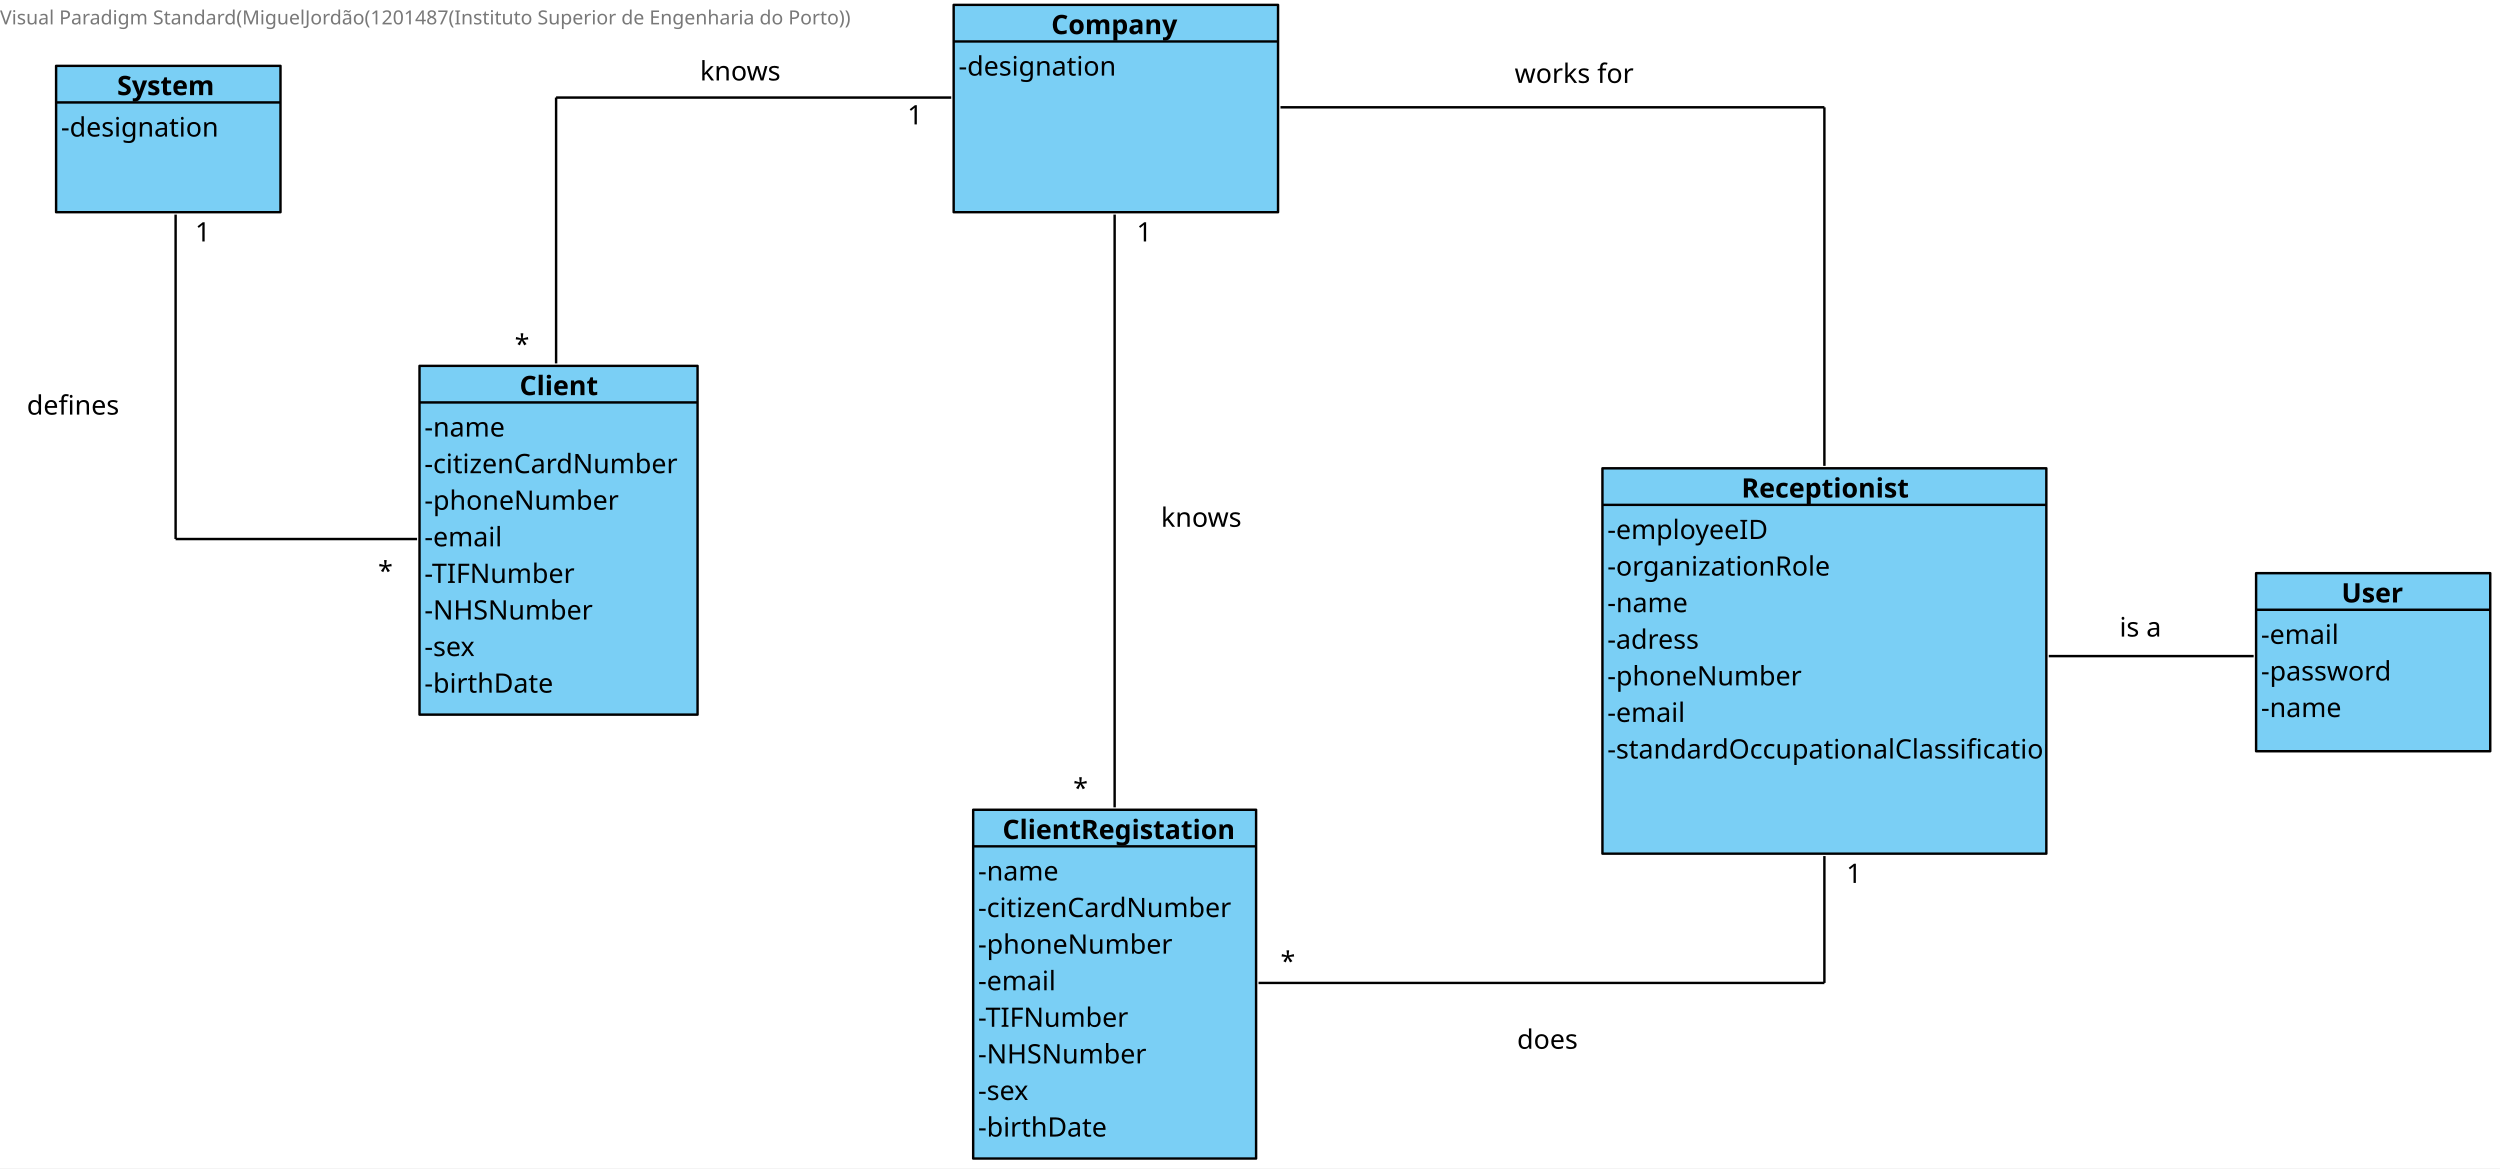
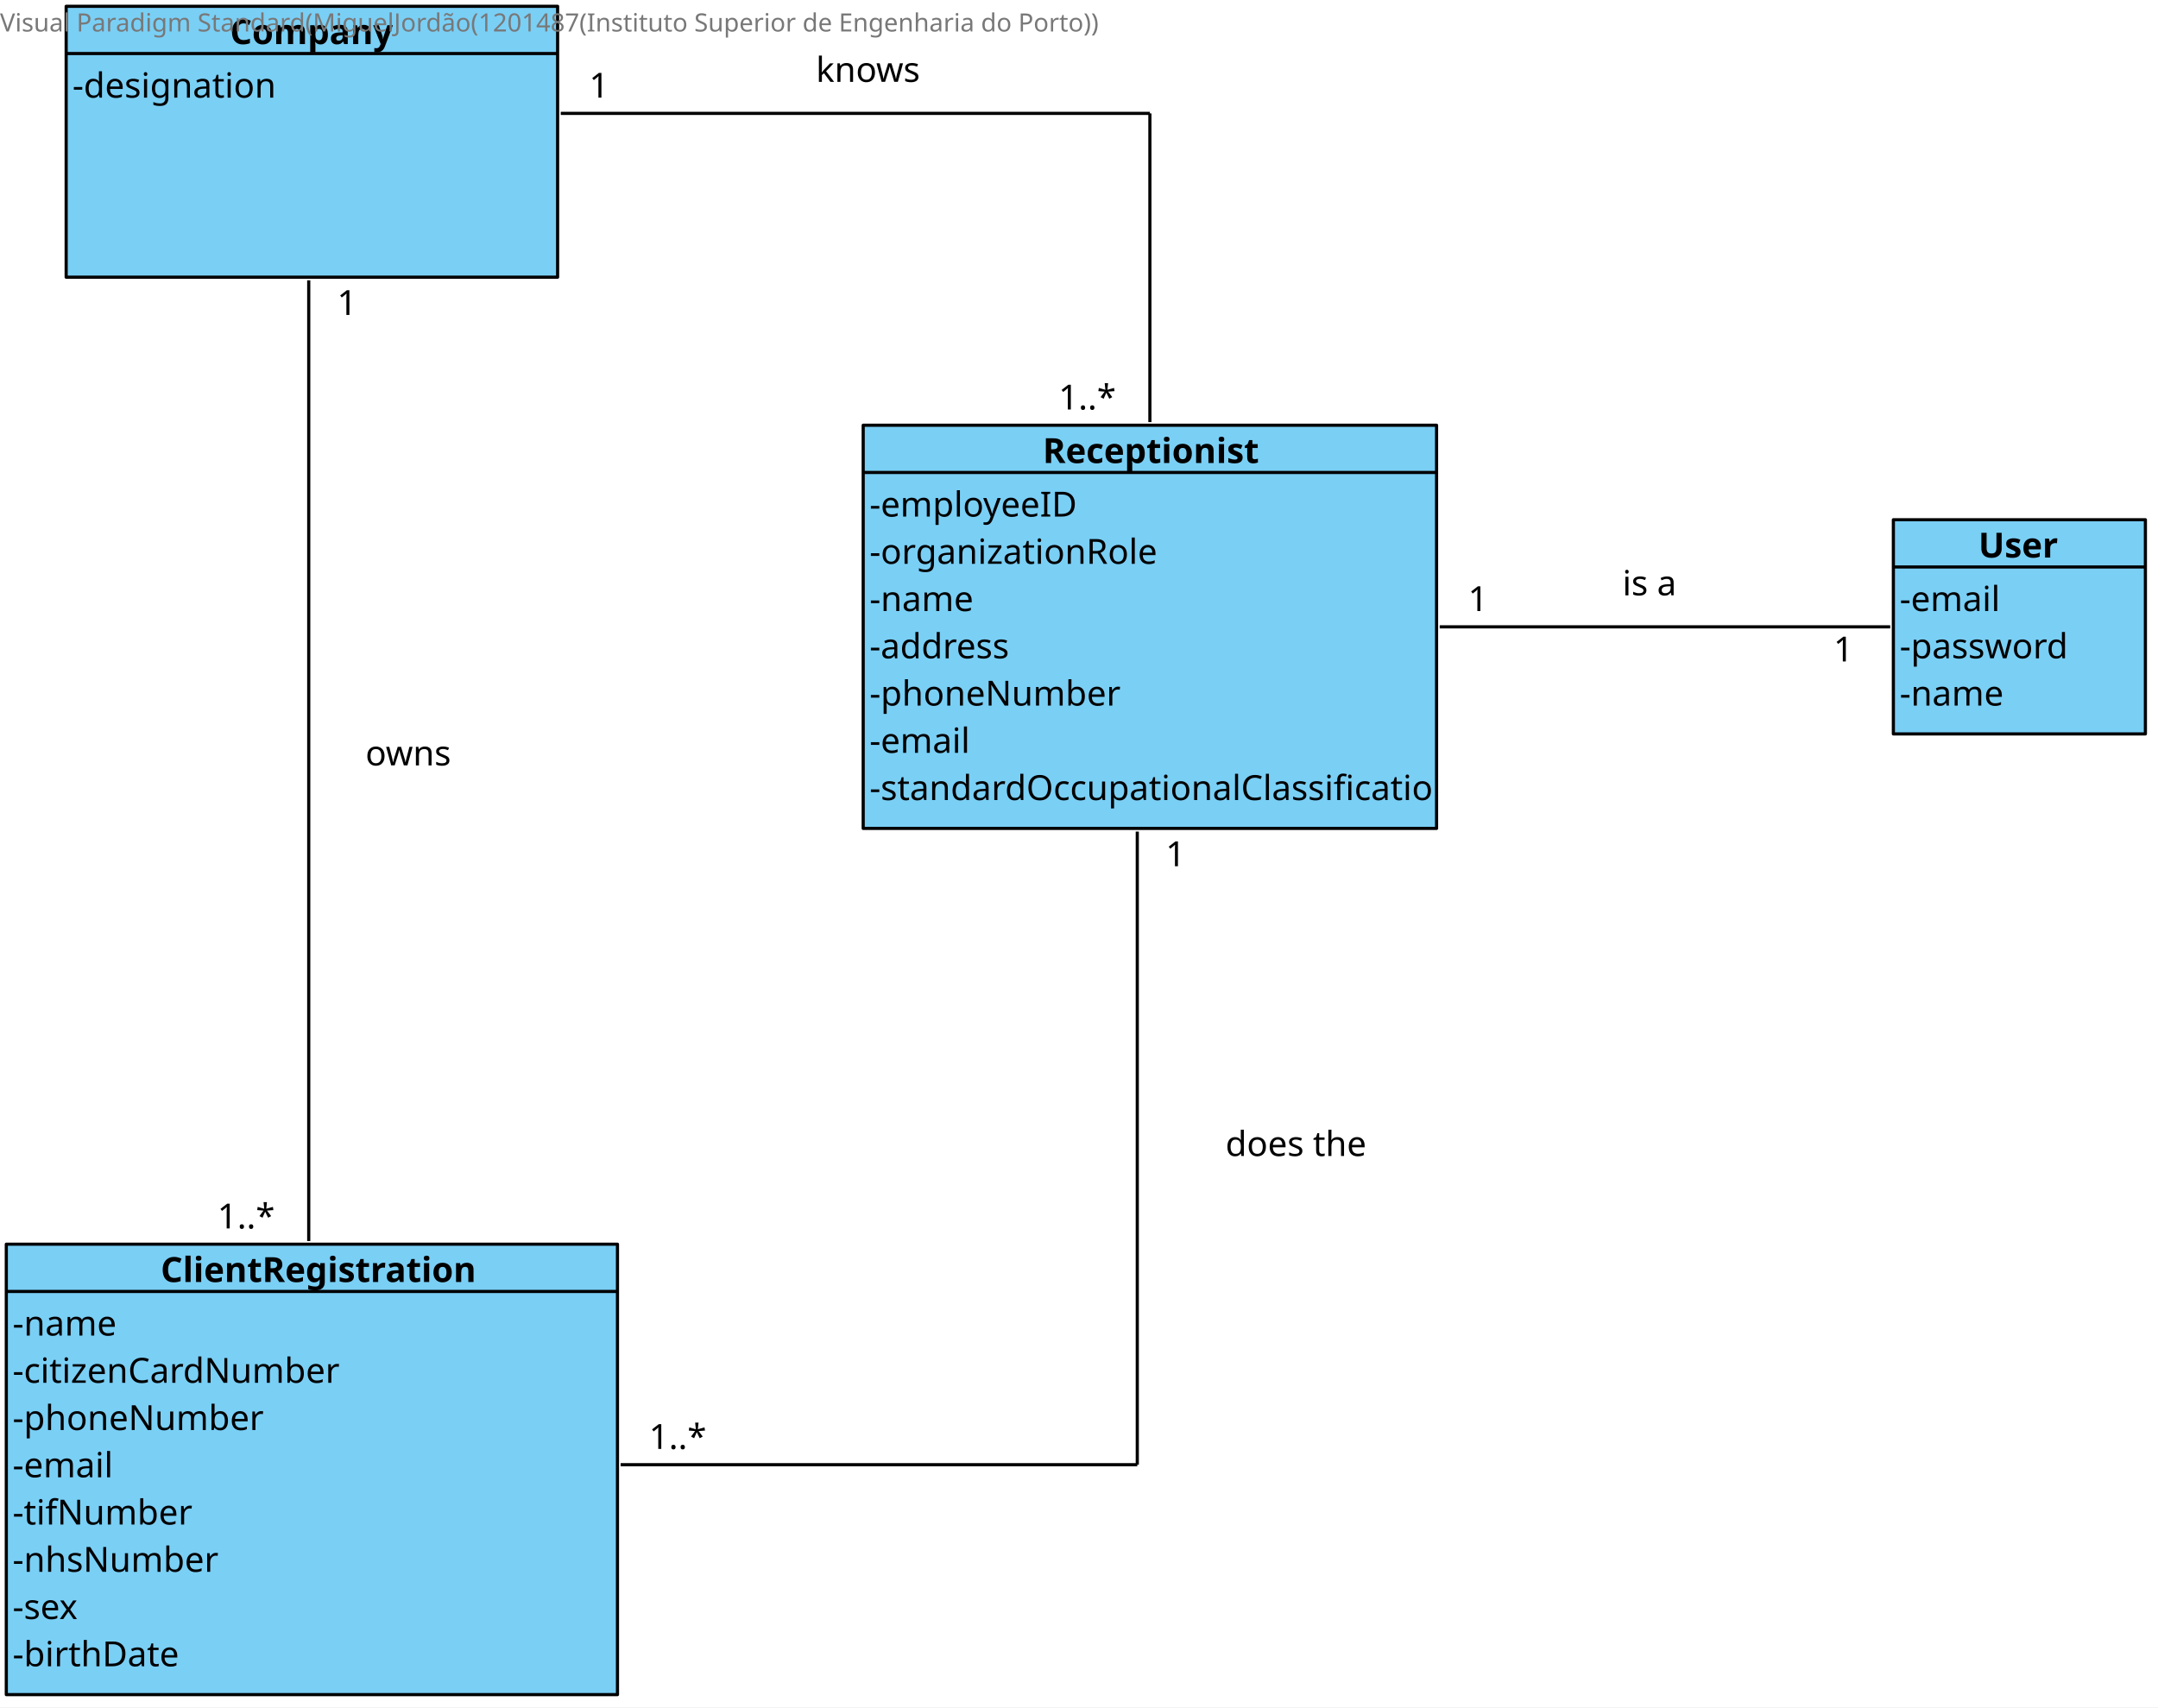
- <svg xmlns="http://www.w3.org/2000/svg" fill-opacity="0" color-rendering="auto" color-interpolation="auto" text-rendering="auto" stroke="rgb(0,0,0)" stroke-linecap="square" width="1025" stroke-miterlimit="10" shape-rendering="auto" stroke-opacity="0" fill="rgb(0,0,0)" stroke-dasharray="none" font-weight="normal" stroke-width="1" height="479" font-family="'Dialog'" font-style="normal" stroke-linejoin="miter" font-size="12px" stroke-dashoffset="0" image-rendering="auto">
+ <svg xmlns="http://www.w3.org/2000/svg" fill-opacity="0" color-rendering="auto" color-interpolation="auto" text-rendering="auto" stroke="rgb(0,0,0)" stroke-linecap="square" width="685" stroke-miterlimit="10" shape-rendering="auto" stroke-opacity="0" fill="rgb(0,0,0)" stroke-dasharray="none" font-weight="normal" stroke-width="1" height="542" font-family="'Dialog'" font-style="normal" stroke-linejoin="miter" font-size="12px" stroke-dashoffset="0" image-rendering="auto">
  <defs id="genericDefs" />
  <g>
    <defs id="defs1">
      <clipPath clipPathUnits="userSpaceOnUse" id="clipPath1">
-         <path d="M-7 -7 L144 -7 L144 96 L-7 96 L-7 -7 Z" />
+         <path d="M-7 -7 L167 -7 L167 97 L-7 97 L-7 -7 Z" />
      </clipPath>
      <clipPath clipPathUnits="userSpaceOnUse" id="clipPath2">
-         <path d="M0 0 L0 70 L133 70 L133 0 Z" />
+         <path d="M0 0 L0 71 L156 71 L156 0 Z" />
      </clipPath>
      <clipPath clipPathUnits="userSpaceOnUse" id="clipPath3">
-         <path d="M0 0 L0 15 L133 15 L133 0 Z" />
+         <path d="M0 0 L0 15 L156 15 L156 0 Z" />
      </clipPath>
      <clipPath clipPathUnits="userSpaceOnUse" id="clipPath4">
-         <path d="M-7 -7 L193 -7 L193 169 L-7 169 L-7 -7 Z" />
+         <path d="M-7 -7 L205 -7 L205 154 L-7 154 L-7 -7 Z" />
      </clipPath>
      <clipPath clipPathUnits="userSpaceOnUse" id="clipPath5">
-         <path d="M0 0 L0 143 L182 143 L182 0 Z" />
+         <path d="M0 0 L0 128 L194 128 L194 0 Z" />
      </clipPath>
      <clipPath clipPathUnits="userSpaceOnUse" id="clipPath6">
+         <path d="M0 0 L0 15 L194 15 L194 0 Z" />
+       </clipPath>
+       <clipPath clipPathUnits="userSpaceOnUse" id="clipPath7">
+         <path d="M-7 -7 L193 -7 L193 139 L-7 139 L-7 -7 Z" />
+       </clipPath>
+       <clipPath clipPathUnits="userSpaceOnUse" id="clipPath8">
+         <path d="M0 0 L0 113 L182 113 L182 0 Z" />
+       </clipPath>
+       <clipPath clipPathUnits="userSpaceOnUse" id="clipPath9">
        <path d="M0 0 L0 15 L182 15 L182 0 Z" />
      </clipPath>
-       <clipPath clipPathUnits="userSpaceOnUse" id="clipPath7">
-         <path d="M-7 -7 L107 -7 L107 84 L-7 84 L-7 -7 Z" />
-       </clipPath>
-       <clipPath clipPathUnits="userSpaceOnUse" id="clipPath8">
-         <path d="M0 0 L0 58 L96 58 L96 0 Z" />
-       </clipPath>
-       <clipPath clipPathUnits="userSpaceOnUse" id="clipPath9">
-         <path d="M0 0 L0 15 L96 15 L96 0 Z" />
-       </clipPath>
      <clipPath clipPathUnits="userSpaceOnUse" id="clipPath10">
-         <path d="M-7 -7 L103 -7 L103 71 L-7 71 L-7 -7 Z" />
+         <path d="M-7 -7 L91 -7 L91 79 L-7 79 L-7 -7 Z" />
      </clipPath>
      <clipPath clipPathUnits="userSpaceOnUse" id="clipPath11">
-         <path d="M0 0 L0 45 L92 45 L92 0 Z" />
+         <path d="M0 0 L0 53 L80 53 L80 0 Z" />
      </clipPath>
      <clipPath clipPathUnits="userSpaceOnUse" id="clipPath12">
-         <path d="M0 0 L0 15 L92 15 L92 0 Z" />
+         <path d="M0 0 L0 15 L80 15 L80 0 Z" />
      </clipPath>
      <clipPath clipPathUnits="userSpaceOnUse" id="clipPath13">
-         <path d="M-7 -7 L125 -7 L125 154 L-7 154 L-7 -7 Z" />
+         <path d="M-7 -7 L38 -7 L38 26 L-7 26 L-7 -7 Z" />
      </clipPath>
      <clipPath clipPathUnits="userSpaceOnUse" id="clipPath14">
-         <path d="M0 0 L0 128 L114 128 L114 0 Z" />
+         <path d="M0 0 L0 15 L27 15 L27 0 Z" />
      </clipPath>
      <clipPath clipPathUnits="userSpaceOnUse" id="clipPath15">
-         <path d="M0 0 L0 15 L114 15 L114 0 Z" />
+         <path d="M-7 -7 L48 -7 L48 26 L-7 26 L-7 -7 Z" />
      </clipPath>
      <clipPath clipPathUnits="userSpaceOnUse" id="clipPath16">
-         <path d="M-7 -7 L127 -7 L127 154 L-7 154 L-7 -7 Z" />
+         <path d="M0 0 L0 15 L37 15 L37 0 Z" />
      </clipPath>
      <clipPath clipPathUnits="userSpaceOnUse" id="clipPath17">
-         <path d="M0 0 L0 128 L116 128 L116 0 Z" />
+         <path d="M0 0 L291 0 L291 202 L0 202 L0 0 Z" />
      </clipPath>
      <clipPath clipPathUnits="userSpaceOnUse" id="clipPath18">
-         <path d="M0 0 L0 15 L116 15 L116 0 Z" />
+         <path d="M174 28 L174 43 L122 43 L122 28 ZM0 0 L0 202 L291 202 L291 0 Z" />
      </clipPath>
      <clipPath clipPathUnits="userSpaceOnUse" id="clipPath19">
-         <path d="M-7 -7 L38 -7 L38 26 L-7 26 L-7 -7 Z" />
+         <path d="M0 0 L247 0 L247 104 L0 104 L0 0 Z" />
      </clipPath>
      <clipPath clipPathUnits="userSpaceOnUse" id="clipPath20">
-         <path d="M0 0 L0 15 L27 15 L27 0 Z" />
+         <path d="M137 28 L137 43 L99 43 L99 28 ZM0 0 L0 104 L247 104 L247 0 Z" />
      </clipPath>
      <clipPath clipPathUnits="userSpaceOnUse" id="clipPath21">
-         <path d="M-7 -7 L36 -7 L36 26 L-7 26 L-7 -7 Z" />
+         <path d="M0 0 L104 0 L104 409 L0 409 L0 0 Z" />
      </clipPath>
      <clipPath clipPathUnits="userSpaceOnUse" id="clipPath22">
-         <path d="M0 0 L0 15 L25 15 L25 0 Z" />
+         <path d="M0 0 L0 409 L104 409 L104 207 L58 207 L58 192 L104 192 L104 0 Z" />
      </clipPath>
      <clipPath clipPathUnits="userSpaceOnUse" id="clipPath23">
-         <path d="M0 0 L188 0 L188 104 L0 104 L0 0 Z" />
+         <path d="M0 0 L268 0 L268 305 L0 305 L0 0 Z" />
      </clipPath>
      <clipPath clipPathUnits="userSpaceOnUse" id="clipPath24">
-         <path d="M108 30 L108 45 L70 45 L70 30 ZM0 0 L0 104 L188 104 L188 0 Z" />
+         <path d="M0 0 L0 17 L5 17 L5 32 L0 32 L0 305 L268 305 L268 156 L233 156 L233 141 L268 141 L268 0 Z" />
      </clipPath>
      <clipPath clipPathUnits="userSpaceOnUse" id="clipPath25">
-         <path d="M0 0 L327 0 L327 251 L0 251 L0 0 Z" />
+         <path d="M-63 -15 L126 -15 L126 30 L-63 30 L-63 -15 Z" />
      </clipPath>
      <clipPath clipPathUnits="userSpaceOnUse" id="clipPath26">
-         <path d="M201 28 L201 43 L136 43 L136 28 ZM0 0 L0 210 L44 210 L44 225 L0 225 L0 251 L327 251 L327 0 Z" />
+         <path d="M-46 -15 L92 -15 L92 30 L-46 30 L-46 -15 Z" />
      </clipPath>
      <clipPath clipPathUnits="userSpaceOnUse" id="clipPath27">
-         <path d="M0 0 L203 0 L203 237 L0 237 L0 0 Z" />
+         <path d="M-38 -15 L76 -15 L76 30 L-38 30 L-38 -15 Z" />
      </clipPath>
      <clipPath clipPathUnits="userSpaceOnUse" id="clipPath28">
-         <path d="M0 0 L0 120 L36 120 L36 135 L0 135 L0 237 L203 237 L203 0 Z" />
-       </clipPath>
-       <clipPath clipPathUnits="userSpaceOnUse" id="clipPath29">
-         <path d="M0 0 L266 0 L266 213 L0 213 L0 0 Z" />
-       </clipPath>
-       <clipPath clipPathUnits="userSpaceOnUse" id="clipPath30">
-         <path d="M152 31 L152 46 L100 46 L100 31 ZM0 0 L0 213 L266 213 L266 0 Z" />
-       </clipPath>
-       <clipPath clipPathUnits="userSpaceOnUse" id="clipPath31">
-         <path d="M0 0 L104 0 L104 347 L0 347 L0 0 Z" />
-       </clipPath>
-       <clipPath clipPathUnits="userSpaceOnUse" id="clipPath32">
-         <path d="M0 0 L0 347 L104 347 L104 181 L60 181 L60 166 L104 166 L104 0 Z" />
-       </clipPath>
-       <clipPath clipPathUnits="userSpaceOnUse" id="clipPath33">
-         <path d="M0 0 L336 0 L336 156 L0 156 L0 0 Z" />
-       </clipPath>
-       <clipPath clipPathUnits="userSpaceOnUse" id="clipPath34">
-         <path d="M190 117 L190 132 L146 132 L146 117 ZM0 0 L0 156 L336 156 L336 0 Z" />
-       </clipPath>
-       <clipPath clipPathUnits="userSpaceOnUse" id="clipPath35">
-         <path d="M-44 -15 L88 -15 L88 30 L-44 30 L-44 -15 Z" />
-       </clipPath>
-       <clipPath clipPathUnits="userSpaceOnUse" id="clipPath36">
        <path d="M-52 -15 L104 -15 L104 30 L-52 30 L-52 -15 Z" />
-       </clipPath>
-       <clipPath clipPathUnits="userSpaceOnUse" id="clipPath37">
-         <path d="M-56 -15 L112 -15 L112 30 L-56 30 L-56 -15 Z" />
-       </clipPath>
-       <clipPath clipPathUnits="userSpaceOnUse" id="clipPath38">
-         <path d="M-65 -15 L130 -15 L130 30 L-65 30 L-65 -15 Z" />
-       </clipPath>
-       <clipPath clipPathUnits="userSpaceOnUse" id="clipPath39">
-         <path d="M-38 -15 L76 -15 L76 30 L-38 30 L-38 -15 Z" />
      </clipPath>
    </defs>
    <g fill="white" text-rendering="geometricPrecision" fill-opacity="1" stroke-opacity="1" stroke="white">
-       <rect x="0" width="1025" height="479" y="0" stroke="none" />
-     </g>
-     <g font-size="11px" transform="translate(391,2)" fill-opacity="1" fill="rgb(122,207,245)" text-rendering="geometricPrecision" image-rendering="optimizeQuality" font-family="sans-serif" stroke="rgb(122,207,245)" font-weight="bold" stroke-opacity="1">
-       <rect x="0" width="133" height="85" y="0" clip-path="url(#clipPath1)" stroke="none" />
-     </g>
-     <g fill-opacity="1" text-rendering="geometricPrecision" stroke="black" stroke-linecap="butt" transform="translate(391,2)" stroke-miterlimit="0" stroke-opacity="1" fill="black" font-weight="bold" font-family="sans-serif" stroke-linejoin="round" font-size="11px" image-rendering="optimizeQuality">
-       <rect fill="none" x="0" width="133" height="85" y="0" clip-path="url(#clipPath1)" />
-       <line y2="15" fill="none" x1="0" clip-path="url(#clipPath1)" x2="133" y1="15" />
-     </g>
-     <g font-size="11px" transform="matrix(1,0,0,1,391,17)" fill-opacity="1" fill="black" text-rendering="geometricPrecision" image-rendering="optimizeQuality" font-family="sans-serif" stroke="black" stroke-opacity="1">
+       <rect x="0" width="685" height="542" y="0" stroke="none" />
+     </g>
+     <g font-size="11px" transform="translate(21,2)" fill-opacity="1" fill="rgb(122,207,245)" text-rendering="geometricPrecision" image-rendering="optimizeQuality" font-family="sans-serif" stroke="rgb(122,207,245)" font-weight="bold" stroke-opacity="1">
+       <rect x="0" width="156" height="86" y="0" clip-path="url(#clipPath1)" stroke="none" />
+     </g>
+     <g fill-opacity="1" text-rendering="geometricPrecision" stroke="black" stroke-linecap="butt" transform="translate(21,2)" stroke-miterlimit="0" stroke-opacity="1" fill="black" font-weight="bold" font-family="sans-serif" stroke-linejoin="round" font-size="11px" image-rendering="optimizeQuality">
+       <rect fill="none" x="0" width="156" height="86" y="0" clip-path="url(#clipPath1)" />
+       <line y2="15" fill="none" x1="0" clip-path="url(#clipPath1)" x2="156" y1="15" />
+     </g>
+     <g font-size="11px" transform="matrix(1,0,0,1,21,17)" fill-opacity="1" fill="black" text-rendering="geometricPrecision" image-rendering="optimizeQuality" font-family="sans-serif" stroke="black" stroke-opacity="1">
      <text x="2" xml:space="preserve" y="14" clip-path="url(#clipPath2)" stroke="none">-designation</text>
    </g>
-     <g font-size="11px" transform="translate(391,2)" fill-opacity="1" fill="black" text-rendering="geometricPrecision" image-rendering="optimizeQuality" font-family="sans-serif" stroke="black" font-weight="bold" stroke-opacity="1">
-       <text x="40" xml:space="preserve" y="12" clip-path="url(#clipPath3)" stroke="none">Company</text>
-     </g>
-     <g font-size="11px" transform="translate(657,192)" fill-opacity="1" fill="rgb(122,207,245)" text-rendering="geometricPrecision" image-rendering="optimizeQuality" font-family="sans-serif" stroke="rgb(122,207,245)" font-weight="bold" stroke-opacity="1">
-       <rect x="0" width="182" height="158" y="0" clip-path="url(#clipPath4)" stroke="none" />
-     </g>
-     <g fill-opacity="1" text-rendering="geometricPrecision" stroke="black" stroke-linecap="butt" transform="translate(657,192)" stroke-miterlimit="0" stroke-opacity="1" fill="black" font-weight="bold" font-family="sans-serif" stroke-linejoin="round" font-size="11px" image-rendering="optimizeQuality">
-       <rect fill="none" x="0" width="182" height="158" y="0" clip-path="url(#clipPath4)" />
-       <line y2="15" fill="none" x1="0" clip-path="url(#clipPath4)" x2="182" y1="15" />
-     </g>
-     <g font-size="11px" transform="matrix(1,0,0,1,657,207)" fill-opacity="1" fill="black" text-rendering="geometricPrecision" image-rendering="optimizeQuality" font-family="sans-serif" stroke="black" stroke-opacity="1">
-       <text x="2" xml:space="preserve" y="14" clip-path="url(#clipPath5)" stroke="none">-employeeID</text>
-     </g>
-     <g font-size="11px" transform="matrix(1,0,0,1,657,207)" fill-opacity="1" fill="black" text-rendering="geometricPrecision" image-rendering="optimizeQuality" font-family="sans-serif" stroke="black" stroke-opacity="1">
-       <text x="2" xml:space="preserve" y="29" clip-path="url(#clipPath5)" stroke="none">-organizationRole</text>
-     </g>
-     <g font-size="11px" transform="matrix(1,0,0,1,657,207)" fill-opacity="1" fill="black" text-rendering="geometricPrecision" image-rendering="optimizeQuality" font-family="sans-serif" stroke="black" stroke-opacity="1">
-       <text x="2" xml:space="preserve" y="44" clip-path="url(#clipPath5)" stroke="none">-name</text>
-     </g>
-     <g font-size="11px" transform="matrix(1,0,0,1,657,207)" fill-opacity="1" fill="black" text-rendering="geometricPrecision" image-rendering="optimizeQuality" font-family="sans-serif" stroke="black" stroke-opacity="1">
-       <text x="2" xml:space="preserve" y="59" clip-path="url(#clipPath5)" stroke="none">-adress</text>
-     </g>
-     <g font-size="11px" transform="matrix(1,0,0,1,657,207)" fill-opacity="1" fill="black" text-rendering="geometricPrecision" image-rendering="optimizeQuality" font-family="sans-serif" stroke="black" stroke-opacity="1">
-       <text x="2" xml:space="preserve" y="74" clip-path="url(#clipPath5)" stroke="none">-phoneNumber</text>
-     </g>
-     <g font-size="11px" transform="matrix(1,0,0,1,657,207)" fill-opacity="1" fill="black" text-rendering="geometricPrecision" image-rendering="optimizeQuality" font-family="sans-serif" stroke="black" stroke-opacity="1">
-       <text x="2" xml:space="preserve" y="89" clip-path="url(#clipPath5)" stroke="none">-email</text>
-     </g>
-     <g font-size="11px" transform="matrix(1,0,0,1,657,207)" fill-opacity="1" fill="black" text-rendering="geometricPrecision" image-rendering="optimizeQuality" font-family="sans-serif" stroke="black" stroke-opacity="1">
-       <text x="2" xml:space="preserve" y="104" clip-path="url(#clipPath5)" stroke="none">-standardOccupationalClassification</text>
-     </g>
-     <g font-size="11px" transform="translate(657,192)" fill-opacity="1" fill="black" text-rendering="geometricPrecision" image-rendering="optimizeQuality" font-family="sans-serif" stroke="black" font-weight="bold" stroke-opacity="1">
-       <text x="57" xml:space="preserve" y="12" clip-path="url(#clipPath6)" stroke="none">Receptionist</text>
-     </g>
-     <g font-size="11px" transform="translate(925,235)" fill-opacity="1" fill="rgb(122,207,245)" text-rendering="geometricPrecision" image-rendering="optimizeQuality" font-family="sans-serif" stroke="rgb(122,207,245)" font-weight="bold" stroke-opacity="1">
-       <rect x="0" width="96" height="73" y="0" clip-path="url(#clipPath7)" stroke="none" />
-     </g>
-     <g fill-opacity="1" text-rendering="geometricPrecision" stroke="black" stroke-linecap="butt" transform="translate(925,235)" stroke-miterlimit="0" stroke-opacity="1" fill="black" font-weight="bold" font-family="sans-serif" stroke-linejoin="round" font-size="11px" image-rendering="optimizeQuality">
-       <rect fill="none" x="0" width="96" height="73" y="0" clip-path="url(#clipPath7)" />
-       <line y2="15" fill="none" x1="0" clip-path="url(#clipPath7)" x2="96" y1="15" />
-     </g>
-     <g font-size="11px" transform="matrix(1,0,0,1,925,250)" fill-opacity="1" fill="black" text-rendering="geometricPrecision" image-rendering="optimizeQuality" font-family="sans-serif" stroke="black" stroke-opacity="1">
-       <text x="2" xml:space="preserve" y="14" clip-path="url(#clipPath8)" stroke="none">-email</text>
-     </g>
-     <g font-size="11px" transform="matrix(1,0,0,1,925,250)" fill-opacity="1" fill="black" text-rendering="geometricPrecision" image-rendering="optimizeQuality" font-family="sans-serif" stroke="black" stroke-opacity="1">
-       <text x="2" xml:space="preserve" y="29" clip-path="url(#clipPath8)" stroke="none">-password</text>
-     </g>
-     <g font-size="11px" transform="matrix(1,0,0,1,925,250)" fill-opacity="1" fill="black" text-rendering="geometricPrecision" image-rendering="optimizeQuality" font-family="sans-serif" stroke="black" stroke-opacity="1">
+     <g font-size="11px" transform="translate(21,2)" fill-opacity="1" fill="black" text-rendering="geometricPrecision" image-rendering="optimizeQuality" font-family="sans-serif" stroke="black" font-weight="bold" stroke-opacity="1">
+       <text x="52" xml:space="preserve" y="12" clip-path="url(#clipPath3)" stroke="none">Company</text>
+     </g>
+     <g font-size="11px" transform="translate(2,395)" fill-opacity="1" fill="rgb(122,207,245)" text-rendering="geometricPrecision" image-rendering="optimizeQuality" font-family="sans-serif" stroke="rgb(122,207,245)" font-weight="bold" stroke-opacity="1">
+       <rect x="0" width="194" height="143" y="0" clip-path="url(#clipPath4)" stroke="none" />
+     </g>
+     <g fill-opacity="1" text-rendering="geometricPrecision" stroke="black" stroke-linecap="butt" transform="translate(2,395)" stroke-miterlimit="0" stroke-opacity="1" fill="black" font-weight="bold" font-family="sans-serif" stroke-linejoin="round" font-size="11px" image-rendering="optimizeQuality">
+       <rect fill="none" x="0" width="194" height="143" y="0" clip-path="url(#clipPath4)" />
+       <line y2="15" fill="none" x1="0" clip-path="url(#clipPath4)" x2="194" y1="15" />
+     </g>
+     <g font-size="11px" transform="matrix(1,0,0,1,2,410)" fill-opacity="1" fill="black" text-rendering="geometricPrecision" image-rendering="optimizeQuality" font-family="sans-serif" stroke="black" stroke-opacity="1">
+       <text x="2" xml:space="preserve" y="14" clip-path="url(#clipPath5)" stroke="none">-name</text>
+     </g>
+     <g font-size="11px" transform="matrix(1,0,0,1,2,410)" fill-opacity="1" fill="black" text-rendering="geometricPrecision" image-rendering="optimizeQuality" font-family="sans-serif" stroke="black" stroke-opacity="1">
+       <text x="2" xml:space="preserve" y="29" clip-path="url(#clipPath5)" stroke="none">-citizenCardNumber</text>
+     </g>
+     <g font-size="11px" transform="matrix(1,0,0,1,2,410)" fill-opacity="1" fill="black" text-rendering="geometricPrecision" image-rendering="optimizeQuality" font-family="sans-serif" stroke="black" stroke-opacity="1">
+       <text x="2" xml:space="preserve" y="44" clip-path="url(#clipPath5)" stroke="none">-phoneNumber</text>
+     </g>
+     <g font-size="11px" transform="matrix(1,0,0,1,2,410)" fill-opacity="1" fill="black" text-rendering="geometricPrecision" image-rendering="optimizeQuality" font-family="sans-serif" stroke="black" stroke-opacity="1">
+       <text x="2" xml:space="preserve" y="59" clip-path="url(#clipPath5)" stroke="none">-email</text>
+     </g>
+     <g font-size="11px" transform="matrix(1,0,0,1,2,410)" fill-opacity="1" fill="black" text-rendering="geometricPrecision" image-rendering="optimizeQuality" font-family="sans-serif" stroke="black" stroke-opacity="1">
+       <text x="2" xml:space="preserve" y="74" clip-path="url(#clipPath5)" stroke="none">-tifNumber</text>
+     </g>
+     <g font-size="11px" transform="matrix(1,0,0,1,2,410)" fill-opacity="1" fill="black" text-rendering="geometricPrecision" image-rendering="optimizeQuality" font-family="sans-serif" stroke="black" stroke-opacity="1">
+       <text x="2" xml:space="preserve" y="89" clip-path="url(#clipPath5)" stroke="none">-nhsNumber</text>
+     </g>
+     <g font-size="11px" transform="matrix(1,0,0,1,2,410)" fill-opacity="1" fill="black" text-rendering="geometricPrecision" image-rendering="optimizeQuality" font-family="sans-serif" stroke="black" stroke-opacity="1">
+       <text x="2" xml:space="preserve" y="104" clip-path="url(#clipPath5)" stroke="none">-sex</text>
+     </g>
+     <g font-size="11px" transform="matrix(1,0,0,1,2,410)" fill-opacity="1" fill="black" text-rendering="geometricPrecision" image-rendering="optimizeQuality" font-family="sans-serif" stroke="black" stroke-opacity="1">
+       <text x="2" xml:space="preserve" y="119" clip-path="url(#clipPath5)" stroke="none">-birthDate</text>
+     </g>
+     <g font-size="11px" transform="translate(2,395)" fill-opacity="1" fill="black" text-rendering="geometricPrecision" image-rendering="optimizeQuality" font-family="sans-serif" stroke="black" font-weight="bold" stroke-opacity="1">
+       <text x="49" xml:space="preserve" y="12" clip-path="url(#clipPath6)" stroke="none">ClientRegistration</text>
+     </g>
+     <g font-size="11px" transform="translate(274,135)" fill-opacity="1" fill="rgb(122,207,245)" text-rendering="geometricPrecision" image-rendering="optimizeQuality" font-family="sans-serif" stroke="rgb(122,207,245)" font-weight="bold" stroke-opacity="1">
+       <rect x="0" width="182" height="128" y="0" clip-path="url(#clipPath7)" stroke="none" />
+     </g>
+     <g fill-opacity="1" text-rendering="geometricPrecision" stroke="black" stroke-linecap="butt" transform="translate(274,135)" stroke-miterlimit="0" stroke-opacity="1" fill="black" font-weight="bold" font-family="sans-serif" stroke-linejoin="round" font-size="11px" image-rendering="optimizeQuality">
+       <rect fill="none" x="0" width="182" height="128" y="0" clip-path="url(#clipPath7)" />
+       <line y2="15" fill="none" x1="0" clip-path="url(#clipPath7)" x2="182" y1="15" />
+     </g>
+     <g font-size="11px" transform="matrix(1,0,0,1,274,150)" fill-opacity="1" fill="black" text-rendering="geometricPrecision" image-rendering="optimizeQuality" font-family="sans-serif" stroke="black" stroke-opacity="1">
+       <text x="2" xml:space="preserve" y="14" clip-path="url(#clipPath8)" stroke="none">-employeeID</text>
+     </g>
+     <g font-size="11px" transform="matrix(1,0,0,1,274,150)" fill-opacity="1" fill="black" text-rendering="geometricPrecision" image-rendering="optimizeQuality" font-family="sans-serif" stroke="black" stroke-opacity="1">
+       <text x="2" xml:space="preserve" y="29" clip-path="url(#clipPath8)" stroke="none">-organizationRole</text>
+     </g>
+     <g font-size="11px" transform="matrix(1,0,0,1,274,150)" fill-opacity="1" fill="black" text-rendering="geometricPrecision" image-rendering="optimizeQuality" font-family="sans-serif" stroke="black" stroke-opacity="1">
      <text x="2" xml:space="preserve" y="44" clip-path="url(#clipPath8)" stroke="none">-name</text>
    </g>
-     <g font-size="11px" transform="translate(925,235)" fill-opacity="1" fill="black" text-rendering="geometricPrecision" image-rendering="optimizeQuality" font-family="sans-serif" stroke="black" font-weight="bold" stroke-opacity="1">
-       <text x="35" xml:space="preserve" y="12" clip-path="url(#clipPath9)" stroke="none">User</text>
-     </g>
-     <g font-size="11px" transform="translate(23,27)" fill-opacity="1" fill="rgb(122,207,245)" text-rendering="geometricPrecision" image-rendering="optimizeQuality" font-family="sans-serif" stroke="rgb(122,207,245)" font-weight="bold" stroke-opacity="1">
-       <rect x="0" width="92" height="60" y="0" clip-path="url(#clipPath10)" stroke="none" />
-     </g>
-     <g fill-opacity="1" text-rendering="geometricPrecision" stroke="black" stroke-linecap="butt" transform="translate(23,27)" stroke-miterlimit="0" stroke-opacity="1" fill="black" font-weight="bold" font-family="sans-serif" stroke-linejoin="round" font-size="11px" image-rendering="optimizeQuality">
-       <rect fill="none" x="0" width="92" height="60" y="0" clip-path="url(#clipPath10)" />
-       <line y2="15" fill="none" x1="0" clip-path="url(#clipPath10)" x2="92" y1="15" />
-     </g>
-     <g font-size="11px" transform="matrix(1,0,0,1,23,42)" fill-opacity="1" fill="black" text-rendering="geometricPrecision" image-rendering="optimizeQuality" font-family="sans-serif" stroke="black" stroke-opacity="1">
-       <text x="2" xml:space="preserve" y="14" clip-path="url(#clipPath11)" stroke="none">-designation</text>
-     </g>
-     <g font-size="11px" transform="translate(23,27)" fill-opacity="1" fill="black" text-rendering="geometricPrecision" image-rendering="optimizeQuality" font-family="sans-serif" stroke="black" font-weight="bold" stroke-opacity="1">
-       <text x="25" xml:space="preserve" y="12" clip-path="url(#clipPath12)" stroke="none">System</text>
-     </g>
-     <g font-size="11px" transform="translate(172,150)" fill-opacity="1" fill="rgb(122,207,245)" text-rendering="geometricPrecision" image-rendering="optimizeQuality" font-family="sans-serif" stroke="rgb(122,207,245)" font-weight="bold" stroke-opacity="1">
-       <rect x="0" width="114" height="143" y="0" clip-path="url(#clipPath13)" stroke="none" />
-     </g>
-     <g fill-opacity="1" text-rendering="geometricPrecision" stroke="black" stroke-linecap="butt" transform="translate(172,150)" stroke-miterlimit="0" stroke-opacity="1" fill="black" font-weight="bold" font-family="sans-serif" stroke-linejoin="round" font-size="11px" image-rendering="optimizeQuality">
-       <rect fill="none" x="0" width="114" height="143" y="0" clip-path="url(#clipPath13)" />
-       <line y2="15" fill="none" x1="0" clip-path="url(#clipPath13)" x2="114" y1="15" />
-     </g>
-     <g font-size="11px" transform="matrix(1,0,0,1,172,165)" fill-opacity="1" fill="black" text-rendering="geometricPrecision" image-rendering="optimizeQuality" font-family="sans-serif" stroke="black" stroke-opacity="1">
-       <text x="2" xml:space="preserve" y="14" clip-path="url(#clipPath14)" stroke="none">-name</text>
-     </g>
-     <g font-size="11px" transform="matrix(1,0,0,1,172,165)" fill-opacity="1" fill="black" text-rendering="geometricPrecision" image-rendering="optimizeQuality" font-family="sans-serif" stroke="black" stroke-opacity="1">
-       <text x="2" xml:space="preserve" y="29" clip-path="url(#clipPath14)" stroke="none">-citizenCardNumber</text>
-     </g>
-     <g font-size="11px" transform="matrix(1,0,0,1,172,165)" fill-opacity="1" fill="black" text-rendering="geometricPrecision" image-rendering="optimizeQuality" font-family="sans-serif" stroke="black" stroke-opacity="1">
-       <text x="2" xml:space="preserve" y="44" clip-path="url(#clipPath14)" stroke="none">-phoneNumber</text>
-     </g>
-     <g font-size="11px" transform="matrix(1,0,0,1,172,165)" fill-opacity="1" fill="black" text-rendering="geometricPrecision" image-rendering="optimizeQuality" font-family="sans-serif" stroke="black" stroke-opacity="1">
-       <text x="2" xml:space="preserve" y="59" clip-path="url(#clipPath14)" stroke="none">-email</text>
-     </g>
-     <g font-size="11px" transform="matrix(1,0,0,1,172,165)" fill-opacity="1" fill="black" text-rendering="geometricPrecision" image-rendering="optimizeQuality" font-family="sans-serif" stroke="black" stroke-opacity="1">
-       <text x="2" xml:space="preserve" y="74" clip-path="url(#clipPath14)" stroke="none">-TIFNumber</text>
-     </g>
-     <g font-size="11px" transform="matrix(1,0,0,1,172,165)" fill-opacity="1" fill="black" text-rendering="geometricPrecision" image-rendering="optimizeQuality" font-family="sans-serif" stroke="black" stroke-opacity="1">
-       <text x="2" xml:space="preserve" y="89" clip-path="url(#clipPath14)" stroke="none">-NHSNumber</text>
-     </g>
-     <g font-size="11px" transform="matrix(1,0,0,1,172,165)" fill-opacity="1" fill="black" text-rendering="geometricPrecision" image-rendering="optimizeQuality" font-family="sans-serif" stroke="black" stroke-opacity="1">
-       <text x="2" xml:space="preserve" y="104" clip-path="url(#clipPath14)" stroke="none">-sex</text>
-     </g>
-     <g font-size="11px" transform="matrix(1,0,0,1,172,165)" fill-opacity="1" fill="black" text-rendering="geometricPrecision" image-rendering="optimizeQuality" font-family="sans-serif" stroke="black" stroke-opacity="1">
-       <text x="2" xml:space="preserve" y="119" clip-path="url(#clipPath14)" stroke="none">-birthDate</text>
-     </g>
-     <g font-size="11px" transform="translate(172,150)" fill-opacity="1" fill="black" text-rendering="geometricPrecision" image-rendering="optimizeQuality" font-family="sans-serif" stroke="black" font-weight="bold" stroke-opacity="1">
-       <text x="41" xml:space="preserve" y="12" clip-path="url(#clipPath15)" stroke="none">Client</text>
-     </g>
-     <g font-size="11px" transform="translate(399,332)" fill-opacity="1" fill="rgb(122,207,245)" text-rendering="geometricPrecision" image-rendering="optimizeQuality" font-family="sans-serif" stroke="rgb(122,207,245)" font-weight="bold" stroke-opacity="1">
-       <rect x="0" width="116" height="143" y="0" clip-path="url(#clipPath16)" stroke="none" />
-     </g>
-     <g fill-opacity="1" text-rendering="geometricPrecision" stroke="black" stroke-linecap="butt" transform="translate(399,332)" stroke-miterlimit="0" stroke-opacity="1" fill="black" font-weight="bold" font-family="sans-serif" stroke-linejoin="round" font-size="11px" image-rendering="optimizeQuality">
-       <rect fill="none" x="0" width="116" height="143" y="0" clip-path="url(#clipPath16)" />
-       <line y2="15" fill="none" x1="0" clip-path="url(#clipPath16)" x2="116" y1="15" />
-     </g>
-     <g font-size="11px" transform="matrix(1,0,0,1,399,347)" fill-opacity="1" fill="black" text-rendering="geometricPrecision" image-rendering="optimizeQuality" font-family="sans-serif" stroke="black" stroke-opacity="1">
-       <text x="2" xml:space="preserve" y="14" clip-path="url(#clipPath17)" stroke="none">-name</text>
-     </g>
-     <g font-size="11px" transform="matrix(1,0,0,1,399,347)" fill-opacity="1" fill="black" text-rendering="geometricPrecision" image-rendering="optimizeQuality" font-family="sans-serif" stroke="black" stroke-opacity="1">
-       <text x="2" xml:space="preserve" y="29" clip-path="url(#clipPath17)" stroke="none">-citizenCardNumber</text>
-     </g>
-     <g font-size="11px" transform="matrix(1,0,0,1,399,347)" fill-opacity="1" fill="black" text-rendering="geometricPrecision" image-rendering="optimizeQuality" font-family="sans-serif" stroke="black" stroke-opacity="1">
-       <text x="2" xml:space="preserve" y="44" clip-path="url(#clipPath17)" stroke="none">-phoneNumber</text>
-     </g>
-     <g font-size="11px" transform="matrix(1,0,0,1,399,347)" fill-opacity="1" fill="black" text-rendering="geometricPrecision" image-rendering="optimizeQuality" font-family="sans-serif" stroke="black" stroke-opacity="1">
-       <text x="2" xml:space="preserve" y="59" clip-path="url(#clipPath17)" stroke="none">-email</text>
-     </g>
-     <g font-size="11px" transform="matrix(1,0,0,1,399,347)" fill-opacity="1" fill="black" text-rendering="geometricPrecision" image-rendering="optimizeQuality" font-family="sans-serif" stroke="black" stroke-opacity="1">
-       <text x="2" xml:space="preserve" y="74" clip-path="url(#clipPath17)" stroke="none">-TIFNumber</text>
-     </g>
-     <g font-size="11px" transform="matrix(1,0,0,1,399,347)" fill-opacity="1" fill="black" text-rendering="geometricPrecision" image-rendering="optimizeQuality" font-family="sans-serif" stroke="black" stroke-opacity="1">
-       <text x="2" xml:space="preserve" y="89" clip-path="url(#clipPath17)" stroke="none">-NHSNumber</text>
-     </g>
-     <g font-size="11px" transform="matrix(1,0,0,1,399,347)" fill-opacity="1" fill="black" text-rendering="geometricPrecision" image-rendering="optimizeQuality" font-family="sans-serif" stroke="black" stroke-opacity="1">
-       <text x="2" xml:space="preserve" y="104" clip-path="url(#clipPath17)" stroke="none">-sex</text>
-     </g>
-     <g font-size="11px" transform="matrix(1,0,0,1,399,347)" fill-opacity="1" fill="black" text-rendering="geometricPrecision" image-rendering="optimizeQuality" font-family="sans-serif" stroke="black" stroke-opacity="1">
-       <text x="2" xml:space="preserve" y="119" clip-path="url(#clipPath17)" stroke="none">-birthDate</text>
-     </g>
-     <g font-size="11px" transform="translate(399,332)" fill-opacity="1" fill="black" text-rendering="geometricPrecision" image-rendering="optimizeQuality" font-family="sans-serif" stroke="black" font-weight="bold" stroke-opacity="1">
-       <text x="12" xml:space="preserve" y="12" clip-path="url(#clipPath18)" stroke="none">ClientRegistation</text>
-     </g>
-     <g font-size="11px" transform="translate(456,87)" fill-opacity="1" fill="black" text-rendering="geometricPrecision" image-rendering="optimizeQuality" font-family="sans-serif" stroke="black" stroke-opacity="1">
-       <text x="10" xml:space="preserve" y="12" clip-path="url(#clipPath20)" stroke="none">1</text>
-     </g>
-     <g font-size="11px" transform="translate(430,315)" fill-opacity="1" fill="black" text-rendering="geometricPrecision" image-rendering="optimizeQuality" font-family="sans-serif" stroke="black" stroke-opacity="1">
-       <text x="10" xml:space="preserve" y="12" clip-path="url(#clipPath22)" stroke="none">*</text>
-     </g>
-     <g font-size="11px" transform="translate(362,39)" fill-opacity="1" fill="black" text-rendering="geometricPrecision" image-rendering="optimizeQuality" font-family="sans-serif" stroke="black" stroke-opacity="1">
-       <text x="10" xml:space="preserve" y="12" clip-path="url(#clipPath20)" stroke="none">1</text>
-     </g>
-     <g font-size="11px" transform="translate(201,133)" fill-opacity="1" fill="black" text-rendering="geometricPrecision" image-rendering="optimizeQuality" font-family="sans-serif" stroke="black" stroke-opacity="1">
-       <text x="10" xml:space="preserve" y="12" clip-path="url(#clipPath22)" stroke="none">*</text>
-     </g>
-     <g font-size="11px" transform="translate(70,87)" fill-opacity="1" fill="black" text-rendering="geometricPrecision" image-rendering="optimizeQuality" font-family="sans-serif" stroke="black" stroke-opacity="1">
-       <text x="10" xml:space="preserve" y="12" clip-path="url(#clipPath20)" stroke="none">1</text>
-     </g>
-     <g font-size="11px" transform="translate(145,226)" fill-opacity="1" fill="black" text-rendering="geometricPrecision" image-rendering="optimizeQuality" font-family="sans-serif" stroke="black" stroke-opacity="1">
-       <text x="10" xml:space="preserve" y="12" clip-path="url(#clipPath22)" stroke="none">*</text>
-     </g>
-     <g font-size="11px" transform="translate(747,350)" fill-opacity="1" fill="black" text-rendering="geometricPrecision" image-rendering="optimizeQuality" font-family="sans-serif" stroke="black" stroke-opacity="1">
-       <text x="10" xml:space="preserve" y="12" clip-path="url(#clipPath20)" stroke="none">1</text>
-     </g>
-     <g font-size="11px" transform="translate(515,386)" fill-opacity="1" fill="black" text-rendering="geometricPrecision" image-rendering="optimizeQuality" font-family="sans-serif" stroke="black" stroke-opacity="1">
-       <text x="10" xml:space="preserve" y="12" clip-path="url(#clipPath22)" stroke="none">*</text>
-     </g>
-     <g stroke-linecap="butt" font-size="11px" transform="translate(790,219)" fill-opacity="1" fill="black" text-rendering="geometricPrecision" image-rendering="optimizeQuality" font-family="sans-serif" stroke-linejoin="round" stroke="black" stroke-opacity="1">
-       <line y2="50" fill="none" x1="50" clip-path="url(#clipPath24)" x2="134" y1="50" />
-     </g>
-     <g stroke-linecap="butt" font-size="11px" transform="translate(475,-6)" fill-opacity="1" fill="black" text-rendering="geometricPrecision" image-rendering="optimizeQuality" font-family="sans-serif" stroke-linejoin="round" stroke="black" stroke-opacity="1">
-       <line y2="50" fill="none" x1="273" clip-path="url(#clipPath26)" x2="273" y1="197" />
-       <line y2="50" fill="none" x1="273" clip-path="url(#clipPath26)" x2="50" y1="50" />
-     </g>
-     <g stroke-linecap="butt" font-size="11px" transform="translate(22,38)" fill-opacity="1" fill="black" text-rendering="geometricPrecision" image-rendering="optimizeQuality" font-family="sans-serif" stroke-linejoin="round" stroke="black" stroke-opacity="1">
-       <line y2="183" fill="none" x1="50" clip-path="url(#clipPath28)" x2="50" y1="50" />
-       <line y2="183" fill="none" x1="50" clip-path="url(#clipPath28)" x2="149" y1="183" />
-     </g>
-     <g stroke-linecap="butt" font-size="11px" transform="translate(178,-10)" fill-opacity="1" fill="black" text-rendering="geometricPrecision" image-rendering="optimizeQuality" font-family="sans-serif" stroke-linejoin="round" stroke="black" stroke-opacity="1">
-       <line y2="50" fill="none" x1="50" clip-path="url(#clipPath30)" x2="50" y1="159" />
-       <line y2="50" fill="none" x1="50" clip-path="url(#clipPath30)" x2="212" y1="50" />
-     </g>
-     <g stroke-linecap="butt" font-size="11px" transform="translate(407,38)" fill-opacity="1" fill="black" text-rendering="geometricPrecision" image-rendering="optimizeQuality" font-family="sans-serif" stroke-linejoin="round" stroke="black" stroke-opacity="1">
-       <line y2="293" fill="none" x1="50" clip-path="url(#clipPath32)" x2="50" y1="50" />
-     </g>
-     <g stroke-linecap="butt" font-size="11px" transform="translate(466,301)" fill-opacity="1" fill="black" text-rendering="geometricPrecision" image-rendering="optimizeQuality" font-family="sans-serif" stroke-linejoin="round" stroke="black" stroke-opacity="1">
-       <line y2="102" fill="none" x1="50" clip-path="url(#clipPath34)" x2="282" y1="102" />
-       <line y2="50" fill="none" x1="282" clip-path="url(#clipPath34)" x2="282" y1="102" />
-     </g>
-     <g font-size="11px" transform="translate(612,418)" fill-opacity="1" fill="black" text-rendering="geometricPrecision" image-rendering="optimizeQuality" font-family="sans-serif" stroke="black" stroke-opacity="1">
-       <text x="10" xml:space="preserve" y="12" clip-path="url(#clipPath35)" stroke="none">does</text>
-     </g>
-     <g font-size="11px" transform="translate(467,204)" fill-opacity="1" fill="black" text-rendering="geometricPrecision" image-rendering="optimizeQuality" font-family="sans-serif" stroke="black" stroke-opacity="1">
-       <text x="9" xml:space="preserve" y="12" clip-path="url(#clipPath36)" stroke="none">knows</text>
-     </g>
-     <g font-size="11px" transform="translate(278,21)" fill-opacity="1" fill="black" text-rendering="geometricPrecision" image-rendering="optimizeQuality" font-family="sans-serif" stroke="black" stroke-opacity="1">
-       <text x="9" xml:space="preserve" y="12" clip-path="url(#clipPath36)" stroke="none">knows</text>
-     </g>
-     <g font-size="11px" transform="translate(2,158)" fill-opacity="1" fill="black" text-rendering="geometricPrecision" image-rendering="optimizeQuality" font-family="sans-serif" stroke="black" stroke-opacity="1">
-       <text x="9" xml:space="preserve" y="12" clip-path="url(#clipPath37)" stroke="none">defines</text>
-     </g>
-     <g font-size="11px" transform="translate(611,22)" fill-opacity="1" fill="black" text-rendering="geometricPrecision" image-rendering="optimizeQuality" font-family="sans-serif" stroke="black" stroke-opacity="1">
-       <text x="10" xml:space="preserve" y="12" clip-path="url(#clipPath38)" stroke="none">works for</text>
-     </g>
-     <g font-size="11px" transform="translate(860,249)" fill-opacity="1" fill="black" text-rendering="geometricPrecision" image-rendering="optimizeQuality" font-family="sans-serif" stroke="black" stroke-opacity="1">
-       <text x="9" xml:space="preserve" y="12" clip-path="url(#clipPath39)" stroke="none">is a</text>
+     <g font-size="11px" transform="matrix(1,0,0,1,274,150)" fill-opacity="1" fill="black" text-rendering="geometricPrecision" image-rendering="optimizeQuality" font-family="sans-serif" stroke="black" stroke-opacity="1">
+       <text x="2" xml:space="preserve" y="59" clip-path="url(#clipPath8)" stroke="none">-address</text>
+     </g>
+     <g font-size="11px" transform="matrix(1,0,0,1,274,150)" fill-opacity="1" fill="black" text-rendering="geometricPrecision" image-rendering="optimizeQuality" font-family="sans-serif" stroke="black" stroke-opacity="1">
+       <text x="2" xml:space="preserve" y="74" clip-path="url(#clipPath8)" stroke="none">-phoneNumber</text>
+     </g>
+     <g font-size="11px" transform="matrix(1,0,0,1,274,150)" fill-opacity="1" fill="black" text-rendering="geometricPrecision" image-rendering="optimizeQuality" font-family="sans-serif" stroke="black" stroke-opacity="1">
+       <text x="2" xml:space="preserve" y="89" clip-path="url(#clipPath8)" stroke="none">-email</text>
+     </g>
+     <g font-size="11px" transform="matrix(1,0,0,1,274,150)" fill-opacity="1" fill="black" text-rendering="geometricPrecision" image-rendering="optimizeQuality" font-family="sans-serif" stroke="black" stroke-opacity="1">
+       <text x="2" xml:space="preserve" y="104" clip-path="url(#clipPath8)" stroke="none">-standardOccupationalClassification</text>
+     </g>
+     <g font-size="11px" transform="translate(274,135)" fill-opacity="1" fill="black" text-rendering="geometricPrecision" image-rendering="optimizeQuality" font-family="sans-serif" stroke="black" font-weight="bold" stroke-opacity="1">
+       <text x="57" xml:space="preserve" y="12" clip-path="url(#clipPath9)" stroke="none">Receptionist</text>
+     </g>
+     <g font-size="11px" transform="translate(601,165)" fill-opacity="1" fill="rgb(122,207,245)" text-rendering="geometricPrecision" image-rendering="optimizeQuality" font-family="sans-serif" stroke="rgb(122,207,245)" font-weight="bold" stroke-opacity="1">
+       <rect x="0" width="80" height="68" y="0" clip-path="url(#clipPath10)" stroke="none" />
+     </g>
+     <g fill-opacity="1" text-rendering="geometricPrecision" stroke="black" stroke-linecap="butt" transform="translate(601,165)" stroke-miterlimit="0" stroke-opacity="1" fill="black" font-weight="bold" font-family="sans-serif" stroke-linejoin="round" font-size="11px" image-rendering="optimizeQuality">
+       <rect fill="none" x="0" width="80" height="68" y="0" clip-path="url(#clipPath10)" />
+       <line y2="15" fill="none" x1="0" clip-path="url(#clipPath10)" x2="80" y1="15" />
+     </g>
+     <g font-size="11px" transform="matrix(1,0,0,1,601,180)" fill-opacity="1" fill="black" text-rendering="geometricPrecision" image-rendering="optimizeQuality" font-family="sans-serif" stroke="black" stroke-opacity="1">
+       <text x="2" xml:space="preserve" y="14" clip-path="url(#clipPath11)" stroke="none">-email</text>
+     </g>
+     <g font-size="11px" transform="matrix(1,0,0,1,601,180)" fill-opacity="1" fill="black" text-rendering="geometricPrecision" image-rendering="optimizeQuality" font-family="sans-serif" stroke="black" stroke-opacity="1">
+       <text x="2" xml:space="preserve" y="29" clip-path="url(#clipPath11)" stroke="none">-password</text>
+     </g>
+     <g font-size="11px" transform="matrix(1,0,0,1,601,180)" fill-opacity="1" fill="black" text-rendering="geometricPrecision" image-rendering="optimizeQuality" font-family="sans-serif" stroke="black" stroke-opacity="1">
+       <text x="2" xml:space="preserve" y="44" clip-path="url(#clipPath11)" stroke="none">-name</text>
+     </g>
+     <g font-size="11px" transform="translate(601,165)" fill-opacity="1" fill="black" text-rendering="geometricPrecision" image-rendering="optimizeQuality" font-family="sans-serif" stroke="black" font-weight="bold" stroke-opacity="1">
+       <text x="27" xml:space="preserve" y="12" clip-path="url(#clipPath12)" stroke="none">User</text>
+     </g>
+     <g font-size="11px" transform="translate(177,19)" fill-opacity="1" fill="black" text-rendering="geometricPrecision" image-rendering="optimizeQuality" font-family="sans-serif" stroke="black" stroke-opacity="1">
+       <text x="10" xml:space="preserve" y="12" clip-path="url(#clipPath14)" stroke="none">1</text>
+     </g>
+     <g font-size="11px" transform="translate(326,118)" fill-opacity="1" fill="black" text-rendering="geometricPrecision" image-rendering="optimizeQuality" font-family="sans-serif" stroke="black" stroke-opacity="1">
+       <text x="10" xml:space="preserve" y="12" clip-path="url(#clipPath16)" stroke="none">1..*</text>
+     </g>
+     <g font-size="11px" transform="translate(456,182)" fill-opacity="1" fill="black" text-rendering="geometricPrecision" image-rendering="optimizeQuality" font-family="sans-serif" stroke="black" stroke-opacity="1">
+       <text x="10" xml:space="preserve" y="12" clip-path="url(#clipPath14)" stroke="none">1</text>
+     </g>
+     <g font-size="11px" transform="translate(572,198)" fill-opacity="1" fill="black" text-rendering="geometricPrecision" image-rendering="optimizeQuality" font-family="sans-serif" stroke="black" stroke-opacity="1">
+       <text x="10" xml:space="preserve" y="12" clip-path="url(#clipPath14)" stroke="none">1</text>
+     </g>
+     <g font-size="11px" transform="translate(97,88)" fill-opacity="1" fill="black" text-rendering="geometricPrecision" image-rendering="optimizeQuality" font-family="sans-serif" stroke="black" stroke-opacity="1">
+       <text x="10" xml:space="preserve" y="12" clip-path="url(#clipPath14)" stroke="none">1</text>
+     </g>
+     <g font-size="11px" transform="translate(59,378)" fill-opacity="1" fill="black" text-rendering="geometricPrecision" image-rendering="optimizeQuality" font-family="sans-serif" stroke="black" stroke-opacity="1">
+       <text x="10" xml:space="preserve" y="12" clip-path="url(#clipPath16)" stroke="none">1..*</text>
+     </g>
+     <g font-size="11px" transform="translate(360,263)" fill-opacity="1" fill="black" text-rendering="geometricPrecision" image-rendering="optimizeQuality" font-family="sans-serif" stroke="black" stroke-opacity="1">
+       <text x="10" xml:space="preserve" y="12" clip-path="url(#clipPath14)" stroke="none">1</text>
+     </g>
+     <g font-size="11px" transform="translate(196,448)" fill-opacity="1" fill="black" text-rendering="geometricPrecision" image-rendering="optimizeQuality" font-family="sans-serif" stroke="black" stroke-opacity="1">
+       <text x="10" xml:space="preserve" y="12" clip-path="url(#clipPath16)" stroke="none">1..*</text>
+     </g>
+     <g stroke-linecap="butt" font-size="11px" transform="translate(128,-14)" fill-opacity="1" fill="black" text-rendering="geometricPrecision" image-rendering="optimizeQuality" font-family="sans-serif" stroke-linejoin="round" stroke="black" stroke-opacity="1">
+       <line y2="50" fill="none" x1="50" clip-path="url(#clipPath18)" x2="237" y1="50" />
+       <line y2="148" fill="none" x1="237" clip-path="url(#clipPath18)" x2="237" y1="50" />
+     </g>
+     <g stroke-linecap="butt" font-size="11px" transform="translate(407,149)" fill-opacity="1" fill="black" text-rendering="geometricPrecision" image-rendering="optimizeQuality" font-family="sans-serif" stroke-linejoin="round" stroke="black" stroke-opacity="1">
+       <line y2="50" fill="none" x1="50" clip-path="url(#clipPath20)" x2="193" y1="50" />
+     </g>
+     <g stroke-linecap="butt" font-size="11px" transform="translate(48,39)" fill-opacity="1" fill="black" text-rendering="geometricPrecision" image-rendering="optimizeQuality" font-family="sans-serif" stroke-linejoin="round" stroke="black" stroke-opacity="1">
+       <line y2="355" fill="none" x1="50" clip-path="url(#clipPath22)" x2="50" y1="50" />
+     </g>
+     <g stroke-linecap="butt" font-size="11px" transform="translate(147,214)" fill-opacity="1" fill="black" text-rendering="geometricPrecision" image-rendering="optimizeQuality" font-family="sans-serif" stroke-linejoin="round" stroke="black" stroke-opacity="1">
+       <line y2="251" fill="none" x1="214" clip-path="url(#clipPath24)" x2="214" y1="50" />
+       <line y2="251" fill="none" x1="214" clip-path="url(#clipPath24)" x2="50" y1="251" />
+     </g>
+     <g font-size="11px" transform="translate(380,355)" fill-opacity="1" fill="black" text-rendering="geometricPrecision" image-rendering="optimizeQuality" font-family="sans-serif" stroke="black" stroke-opacity="1">
+       <text x="9" xml:space="preserve" y="12" clip-path="url(#clipPath25)" stroke="none">does the</text>
+     </g>
+     <g font-size="11px" transform="translate(106,231)" fill-opacity="1" fill="black" text-rendering="geometricPrecision" image-rendering="optimizeQuality" font-family="sans-serif" stroke="black" stroke-opacity="1">
+       <text x="10" xml:space="preserve" y="12" clip-path="url(#clipPath26)" stroke="none">owns</text>
+     </g>
+     <g font-size="11px" transform="translate(506,177)" fill-opacity="1" fill="black" text-rendering="geometricPrecision" image-rendering="optimizeQuality" font-family="sans-serif" stroke="black" stroke-opacity="1">
+       <text x="9" xml:space="preserve" y="12" clip-path="url(#clipPath27)" stroke="none">is a</text>
+     </g>
+     <g font-size="11px" transform="translate(250,14)" fill-opacity="1" fill="black" text-rendering="geometricPrecision" image-rendering="optimizeQuality" font-family="sans-serif" stroke="black" stroke-opacity="1">
+       <text x="9" xml:space="preserve" y="12" clip-path="url(#clipPath28)" stroke="none">knows</text>
    </g>
    <g font-size="8px" fill-opacity="1" fill="rgb(120,120,120)" text-rendering="geometricPrecision" image-rendering="optimizeQuality" stroke="rgb(120,120,120)" stroke-opacity="1">
      <text x="0" xml:space="preserve" y="10" stroke="none">Visual Paradigm Standard(MiguelJordão(1201487(Instituto Superior de Engenharia do Porto))</text>
    </g>
  </g>
</svg>
